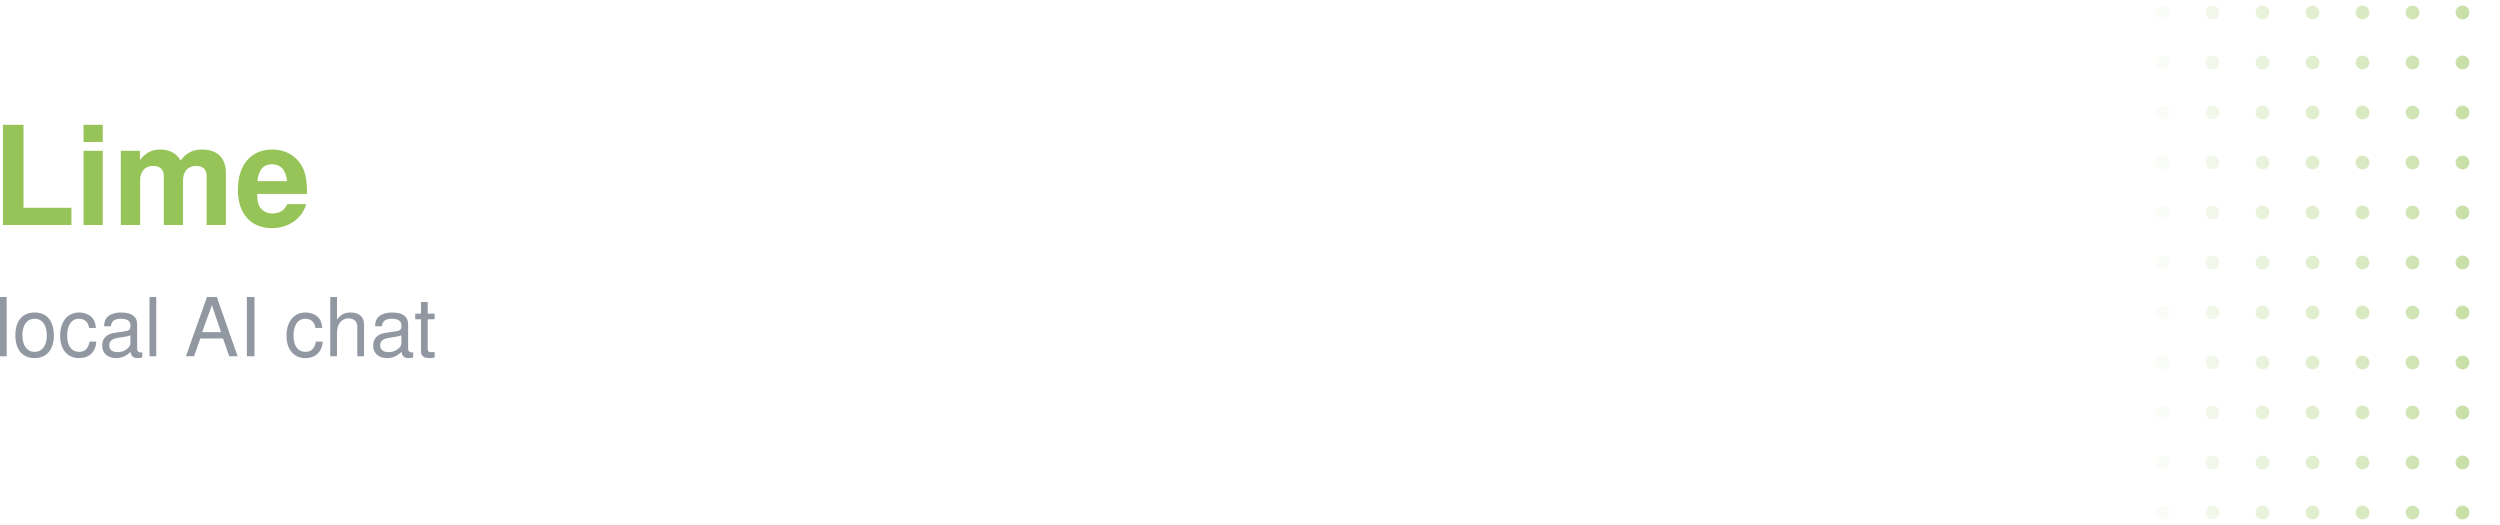
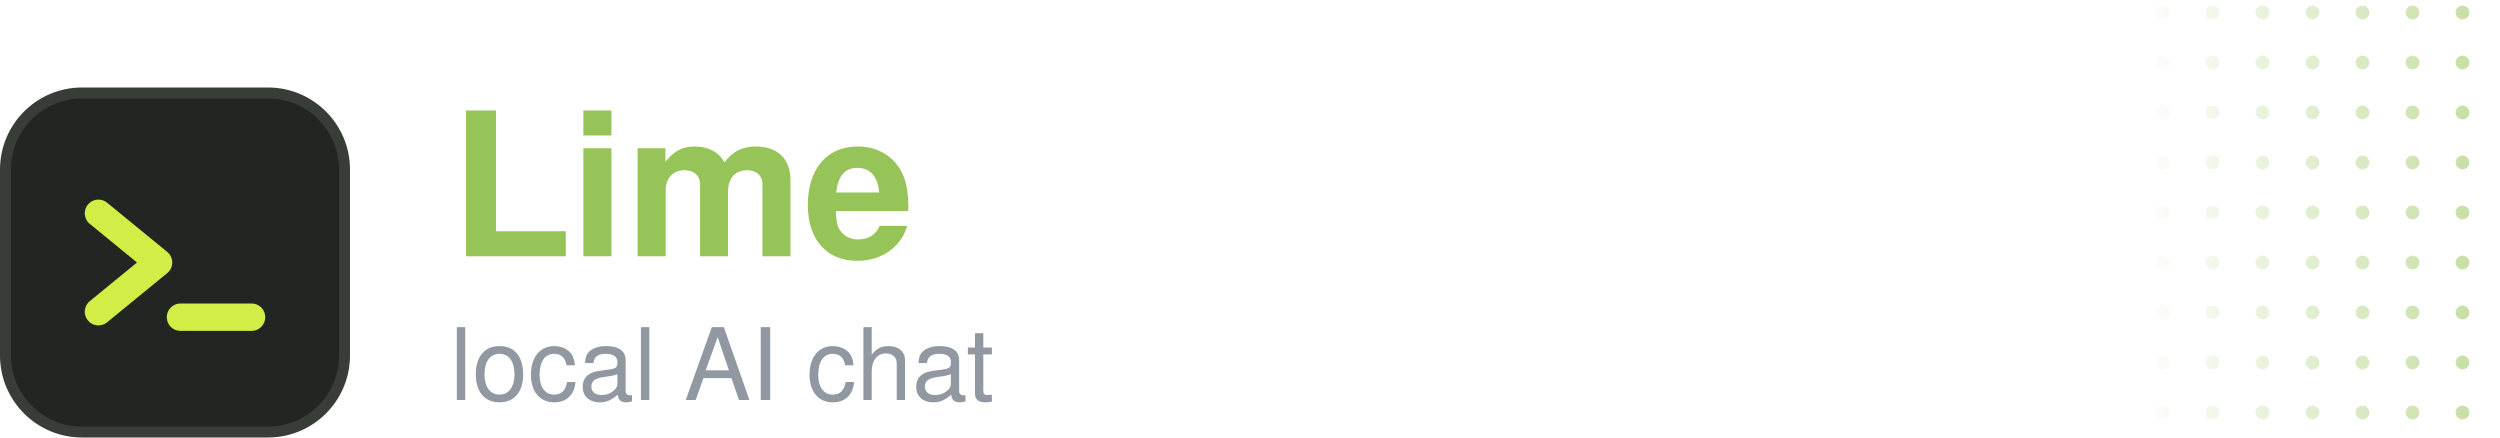
- <svg xmlns="http://www.w3.org/2000/svg" width="400" height="84" viewBox="0 0 400 84">
+ <svg xmlns="http://www.w3.org/2000/svg" width="400" height="70" viewBox="0 0 400 70">
  <style>.d{animation:b 1.4s infinite ease-in-out}.d2{animation-delay:.2s}.d3{animation-delay:.4s}@keyframes b{0%,80%,100%{opacity:.3}40%{opacity:1}}@media (prefers-reduced-motion:reduce){.d{animation:none}}</style>
  <defs>
    <pattern id="p" width="8" height="8" patternUnits="userSpaceOnUse">
      <circle cx="2" cy="2" r="1.1" fill="#97c459" />
    </pattern>
    <linearGradient id="g">
      <stop offset=".85" stop-color="#fff" stop-opacity="0" />
      <stop offset="1" stop-color="#fff" stop-opacity=".6" />
    </linearGradient>
    <mask id="m">
-       <rect width="400" height="84" fill="url(#g)" />
+       <rect width="400" height="70" fill="url(#g)" />
    </mask>
  </defs>
-   <rect width="400" height="84" fill="url(#p)" mask="url(#m)" />
-   <text x="-1.3" y="36" style="font:600 22px -apple-system, BlinkMacSystemFont, 'Segoe UI', Helvetica, Arial, sans-serif" fill="#97c459">Lime</text>
-   <text x="-0.9" y="57" style="font:400 13px -apple-system, BlinkMacSystemFont, 'Segoe UI', Helvetica, Arial, sans-serif" fill="#9198a1">local AI chat</text>
+   <rect width="400" height="70" fill="url(#p)" mask="url(#m)" />
+   <g transform="translate(0 14) scale(.875)">
+     <rect x="1" y="1" width="62" height="62" rx="14" fill="#222623" stroke="#383d37" stroke-width="2" />
+     <g fill="none" stroke="#d2ee46" stroke-width="5" stroke-linecap="round" stroke-linejoin="round">
+       <polyline points="18,23 29,32 18,41" />
+       <line x1="33" y1="42" x2="46" y2="42" />
+     </g>
+   </g>
+   <text x="72" y="41" style="font:600 32px -apple-system, BlinkMacSystemFont, 'Segoe UI', Helvetica, Arial, sans-serif" fill="#97c459">Lime</text>
+   <text x="72" y="64" style="font:400 16px -apple-system, BlinkMacSystemFont, 'Segoe UI', Helvetica, Arial, sans-serif" fill="#9198a1">local AI chat</text>
</svg>
